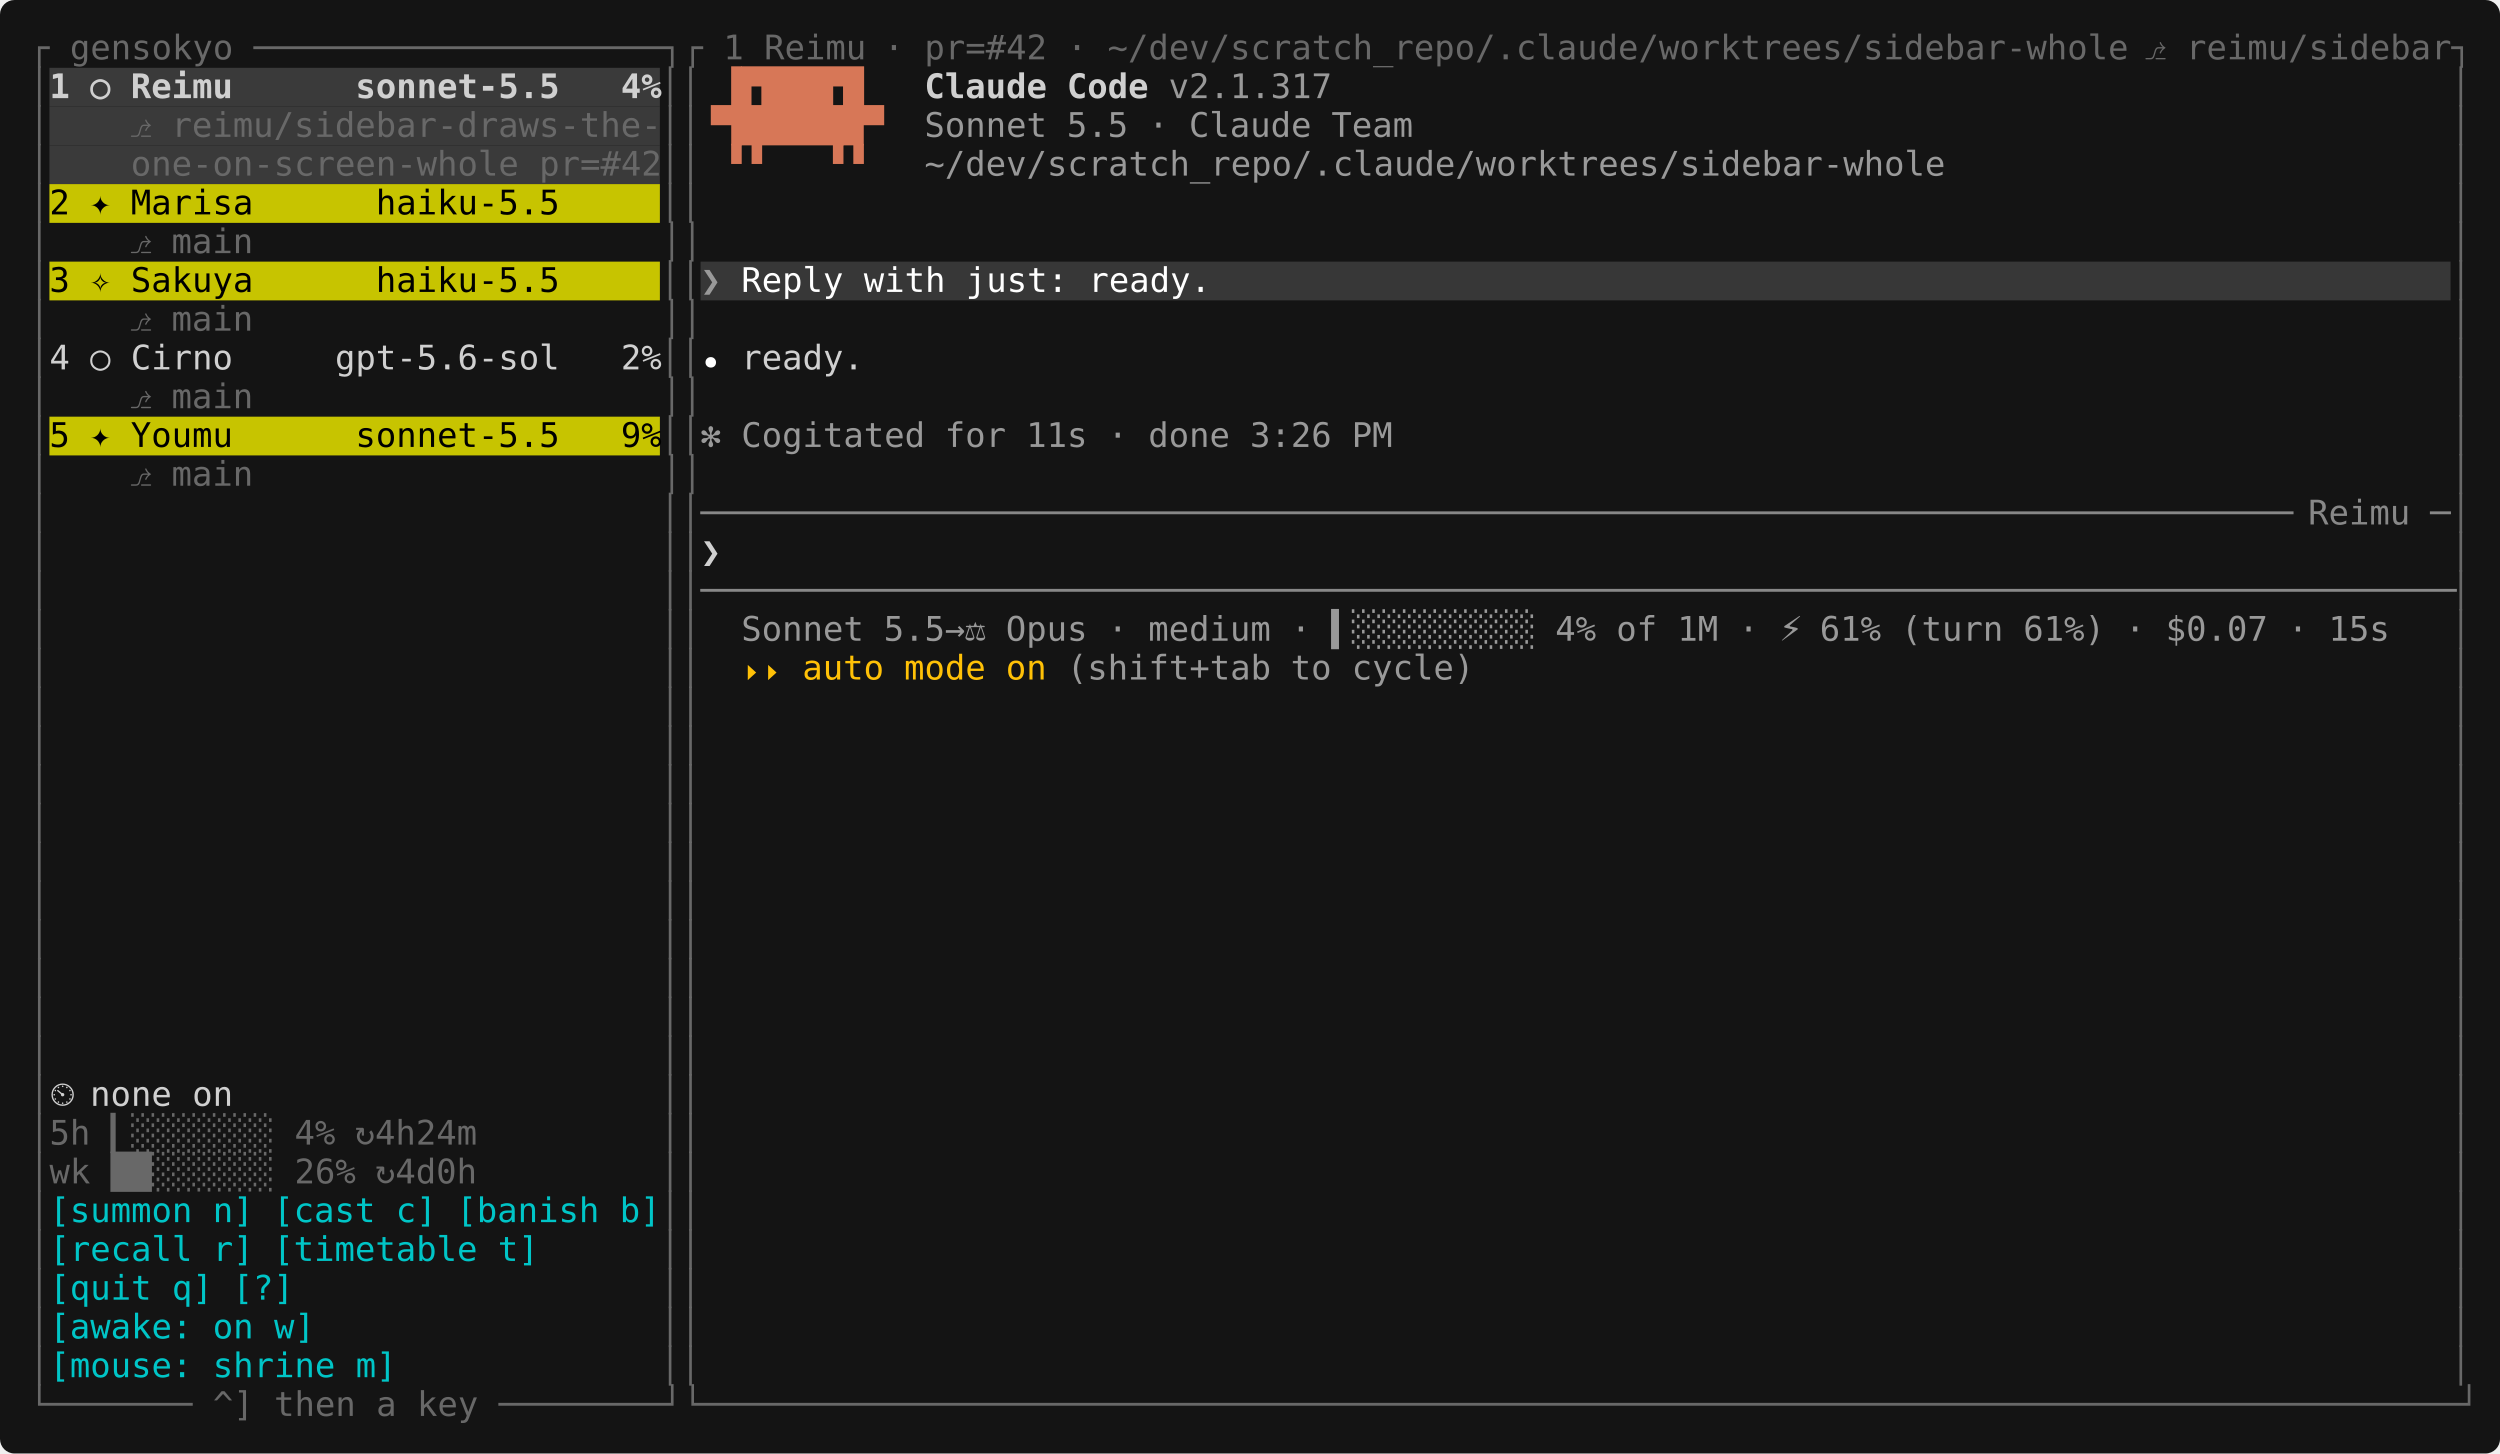
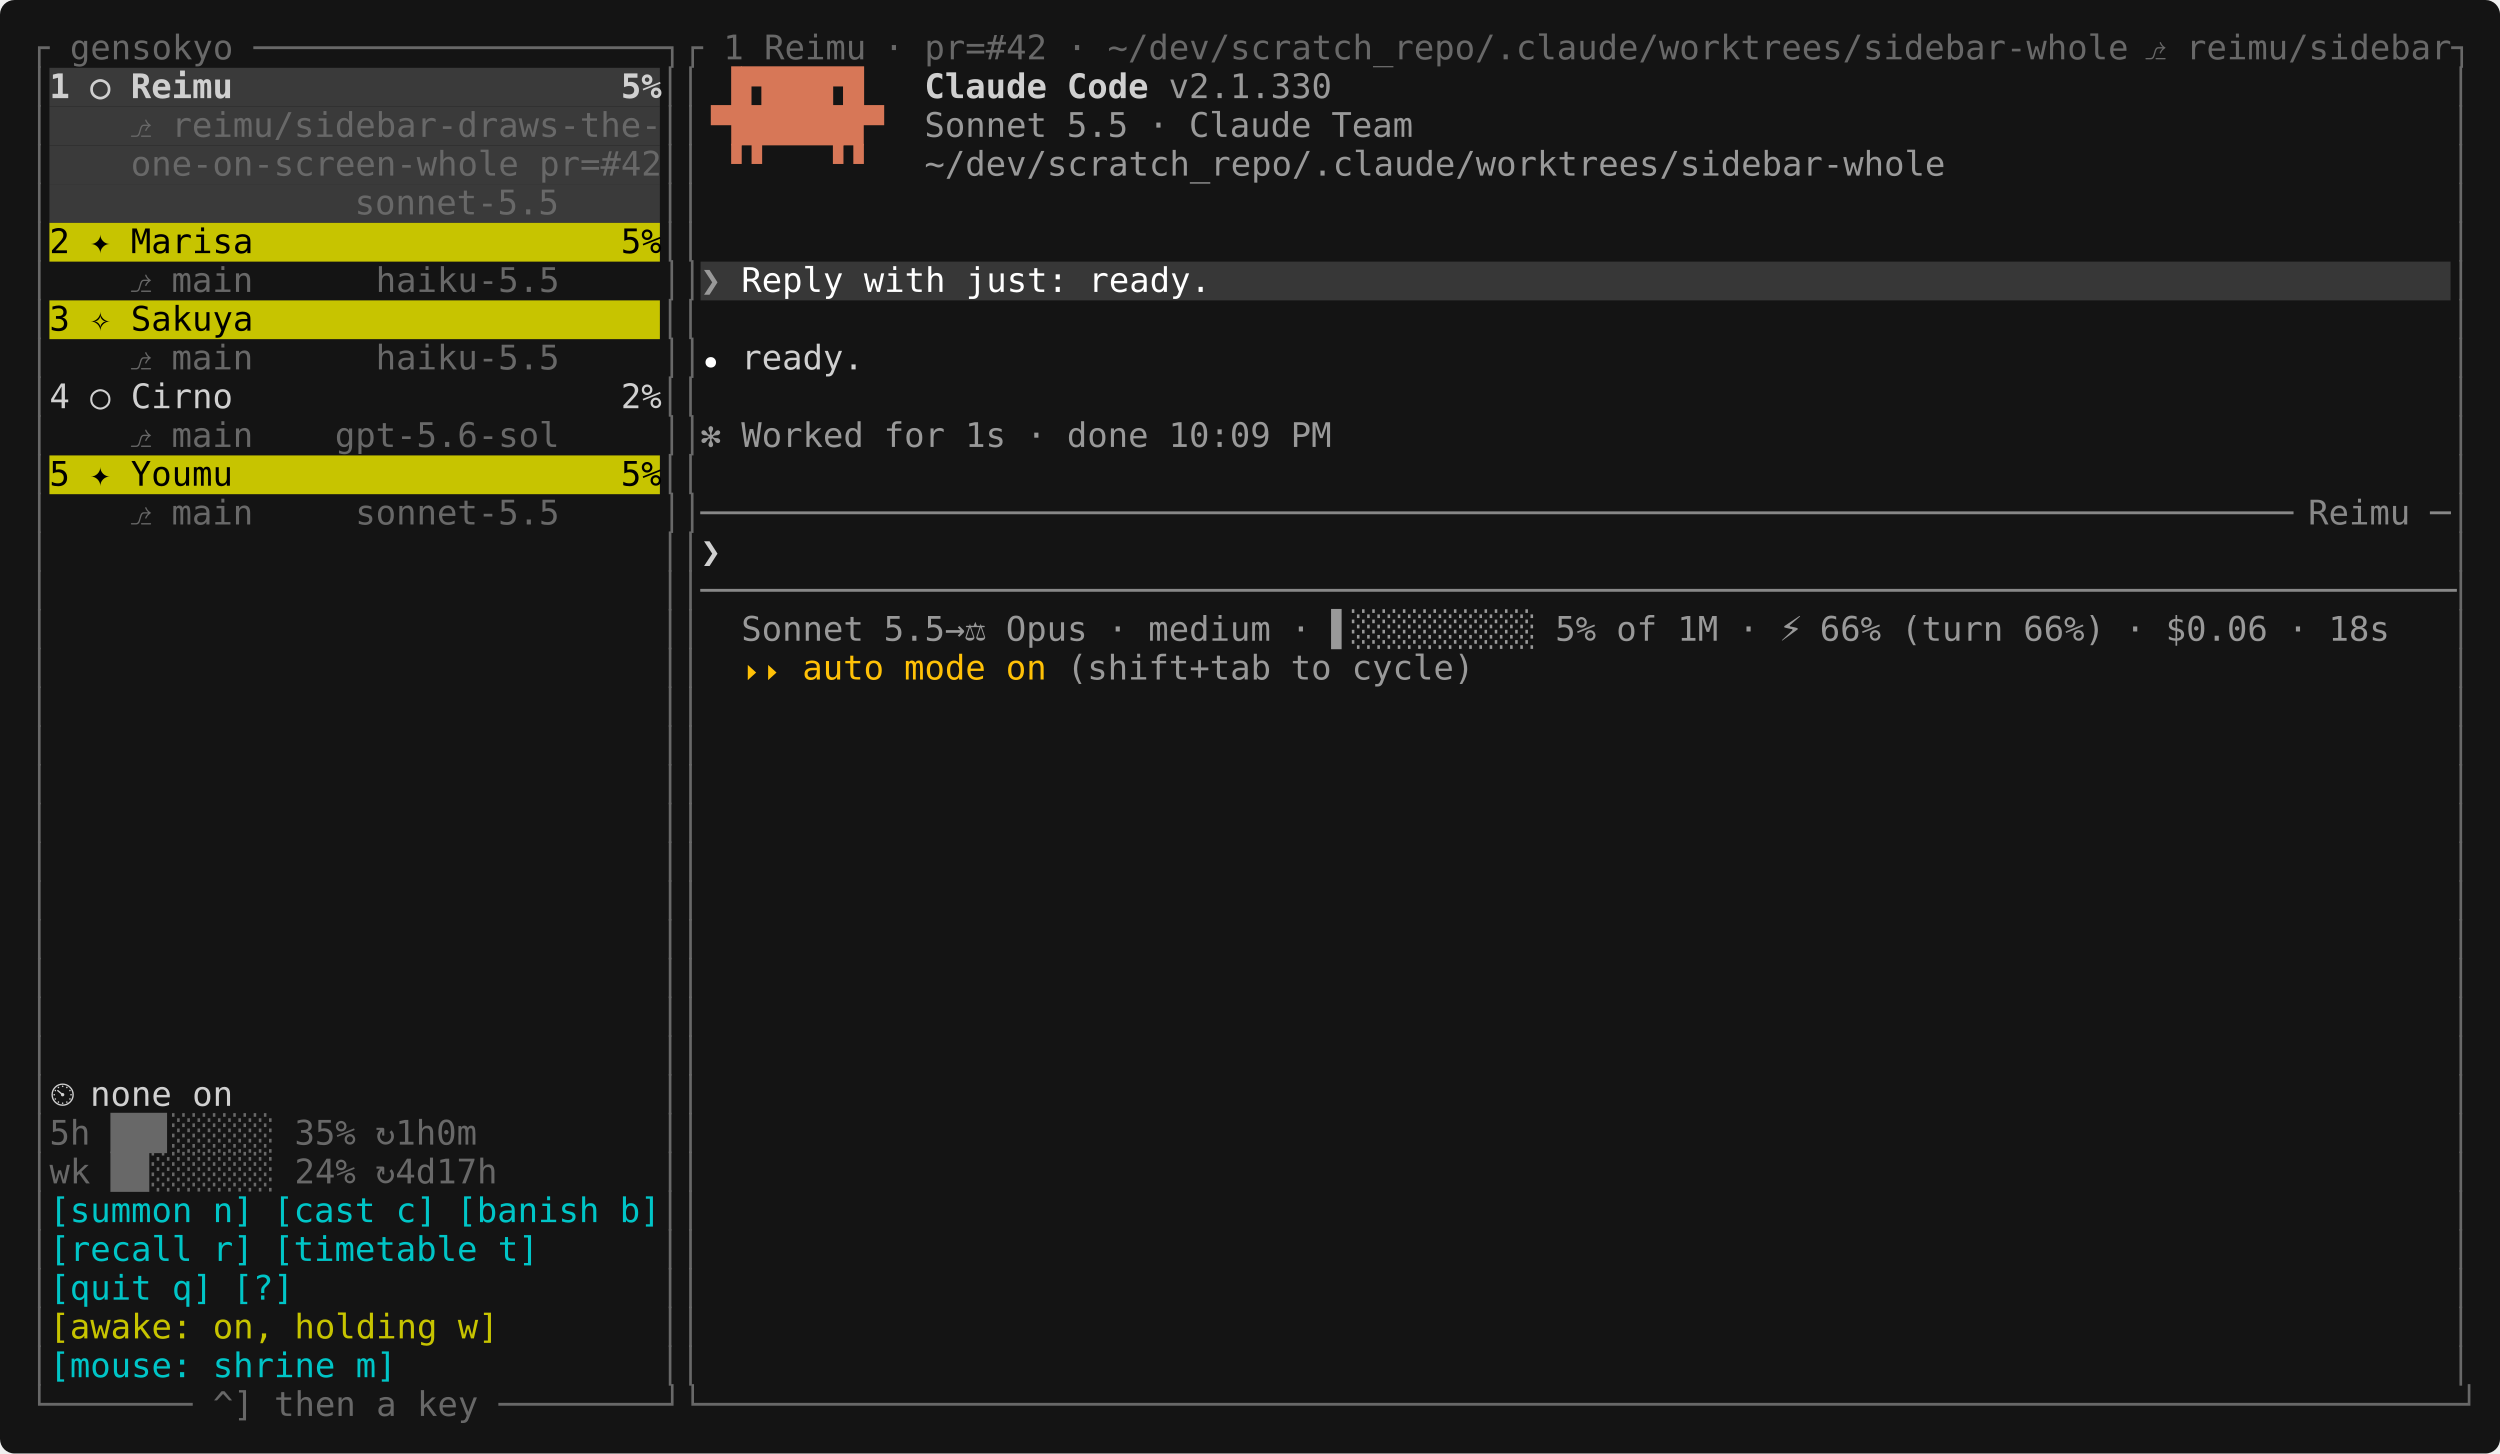
<svg xmlns="http://www.w3.org/2000/svg" xml:space="preserve" width="1032" height="600" viewBox="0 0 1032 600">
  <style>text{font-family:ui-monospace,SFMono-Regular,Menlo,Consolas,'DejaVu Sans Mono',monospace;font-size:14px;white-space:pre}.b{font-weight:bold}.d{opacity:.6}.i{font-style:italic}.u{text-decoration:underline}</style>
-   <style>.c0{fill:#686868}.c1{fill:#d0d0d0}.c2{fill:#d77757}.c3{fill:#999999}.c4{fill:#000000}.c5{fill:#ffffff}.c6{fill:#888888}.c7{fill:#ffc107}.c8{fill:#00c5c7}</style>
+   <style>.c0{fill:#686868}.c1{fill:#d0d0d0}.c2{fill:#d77757}.c3{fill:#999999}.c4{fill:#000000}.c5{fill:#ffffff}.c6{fill:#888888}.c7{fill:#ffc107}.c8{fill:#00c5c7}.c9{fill:#c7c400}</style>
  <rect width="100%" height="100%" rx="6" fill="#141414" />
  <rect x="20.4" y="28" width="252.0" height="16" fill="#3a3a3a" />
  <rect x="20.4" y="44" width="252.0" height="16" fill="#3a3a3a" />
  <rect x="20.4" y="60" width="252.0" height="16" fill="#3a3a3a" />
-   <rect x="20.4" y="76" width="252.0" height="16" fill="#c7c400" />
-   <rect x="20.4" y="108" width="252.0" height="16" fill="#c7c400" />
+   <rect x="20.4" y="76" width="252.0" height="16" fill="#3a3a3a" />
+   <rect x="20.4" y="92" width="252.0" height="16" fill="#c7c400" />
  <rect x="289.2" y="108" width="722.4" height="16" fill="#373737" />
-   <rect x="20.4" y="172" width="252.0" height="16" fill="#c7c400" />
+   <rect x="20.4" y="124" width="252.0" height="16" fill="#c7c400" />
+   <rect x="20.4" y="188" width="252.0" height="16" fill="#c7c400" />
  <text x="12.0" y="24.5" class="c0" textLength="344.4" lengthAdjust="spacingAndGlyphs">┌ gensokyo ────────────────────┐┌ 1 Reimu</text>
  <text x="364.8" y="24.5" class="c0" textLength="8.4" lengthAdjust="spacingAndGlyphs">·</text>
  <text x="381.6" y="24.5" class="c0" textLength="50.4" lengthAdjust="spacingAndGlyphs">pr=#42</text>
  <text x="440.4" y="24.5" class="c0" textLength="8.4" lengthAdjust="spacingAndGlyphs">·</text>
  <text x="457.2" y="24.5" class="c0" textLength="420.0" lengthAdjust="spacingAndGlyphs">~/dev/scratch_repo/.claude/worktrees/sidebar-whole</text>
  <text x="885.6" y="24.5" class="c0" textLength="8.4" lengthAdjust="spacingAndGlyphs">⎇</text>
  <text x="902.4" y="24.5" class="c0" textLength="117.6" lengthAdjust="spacingAndGlyphs">reimu/sidebar┐</text>
  <text x="12.0" y="40.5" class="c0" textLength="8.4" lengthAdjust="spacingAndGlyphs">│</text>
  <text x="20.4" y="40.5" class="c1 b" textLength="8.4" lengthAdjust="spacingAndGlyphs">1</text>
  <text x="37.2" y="40.5" class="c1 b" textLength="8.4" lengthAdjust="spacingAndGlyphs">○</text>
-   <text x="54.0" y="40.5" class="c1 b" textLength="218.4" lengthAdjust="spacingAndGlyphs">Reimu      sonnet-5.5   4%</text>
+   <text x="54.0" y="40.5" class="c1 b" textLength="218.4" lengthAdjust="spacingAndGlyphs">Reimu                   5%</text>
  <text x="272.4" y="40.5" class="c0" textLength="16.8" lengthAdjust="spacingAndGlyphs">││</text>
  <text x="297.6" y="40.5" class="c2" textLength="8.4" lengthAdjust="spacingAndGlyphs">▐</text>
  <text x="306.0" y="40.5" class="c2" textLength="50.4" lengthAdjust="spacingAndGlyphs">▛███▛█</text>
  <text x="381.6" y="40.5" class="c1 b" textLength="50.4" lengthAdjust="spacingAndGlyphs">Claude</text>
  <text x="440.4" y="40.5" class="c1 b" textLength="33.6" lengthAdjust="spacingAndGlyphs">Code</text>
-   <text x="482.4" y="40.5" class="c3" textLength="67.2" lengthAdjust="spacingAndGlyphs">v2.1.317</text>
+   <text x="482.4" y="40.5" class="c3" textLength="67.2" lengthAdjust="spacingAndGlyphs">v2.1.330</text>
  <text x="1011.6" y="40.5" class="c0" textLength="8.4" lengthAdjust="spacingAndGlyphs">│</text>
  <text x="12.0" y="56.5" class="c0" textLength="8.4" lengthAdjust="spacingAndGlyphs">│</text>
  <text x="54.0" y="56.5" class="c0" textLength="8.4" lengthAdjust="spacingAndGlyphs">⎇</text>
  <text x="70.8" y="56.5" class="c0" textLength="201.6" lengthAdjust="spacingAndGlyphs">reimu/sidebar-draws-the-</text>
  <text x="272.4" y="56.5" class="c0" textLength="16.8" lengthAdjust="spacingAndGlyphs">││</text>
  <text x="289.2" y="56.5" class="c2" textLength="16.8" lengthAdjust="spacingAndGlyphs">▝▜</text>
  <text x="306.0" y="56.5" class="c2" textLength="42.0" lengthAdjust="spacingAndGlyphs">█████</text>
  <text x="348.0" y="56.5" class="c2" textLength="16.8" lengthAdjust="spacingAndGlyphs">█▀</text>
  <text x="381.6" y="56.5" class="c3" textLength="50.4" lengthAdjust="spacingAndGlyphs">Sonnet</text>
  <text x="440.4" y="56.5" class="c3" textLength="25.2" lengthAdjust="spacingAndGlyphs">5.5</text>
  <text x="474.0" y="56.5" class="c3" textLength="8.4" lengthAdjust="spacingAndGlyphs">·</text>
  <text x="490.8" y="56.5" class="c3" textLength="50.4" lengthAdjust="spacingAndGlyphs">Claude</text>
  <text x="549.6" y="56.5" class="c3" textLength="33.6" lengthAdjust="spacingAndGlyphs">Team</text>
  <text x="1011.6" y="56.5" class="c0" textLength="8.4" lengthAdjust="spacingAndGlyphs">│</text>
  <text x="12.0" y="72.5" class="c0" textLength="8.4" lengthAdjust="spacingAndGlyphs">│</text>
  <text x="54.0" y="72.5" class="c0" textLength="218.4" lengthAdjust="spacingAndGlyphs">one-on-screen-whole pr=#42</text>
  <text x="272.4" y="72.5" class="c0" textLength="16.8" lengthAdjust="spacingAndGlyphs">││</text>
  <text x="297.6" y="72.5" class="c2" textLength="16.8" lengthAdjust="spacingAndGlyphs">▝▝</text>
  <text x="339.6" y="72.5" class="c2" textLength="16.8" lengthAdjust="spacingAndGlyphs">▝▝</text>
  <text x="381.6" y="72.5" class="c3" textLength="420.0" lengthAdjust="spacingAndGlyphs">~/dev/scratch_repo/.claude/worktrees/sidebar-whole</text>
  <text x="1011.6" y="72.5" class="c0" textLength="8.4" lengthAdjust="spacingAndGlyphs">│</text>
  <text x="12.0" y="88.5" class="c0" textLength="8.4" lengthAdjust="spacingAndGlyphs">│</text>
-   <text x="20.4" y="88.5" class="c4" textLength="8.4" lengthAdjust="spacingAndGlyphs">2</text>
-   <text x="37.2" y="88.5" class="c4" textLength="8.4" lengthAdjust="spacingAndGlyphs">✦</text>
-   <text x="54.0" y="88.5" class="c4" textLength="176.4" lengthAdjust="spacingAndGlyphs">Marisa      haiku-5.5</text>
+   <text x="146.4" y="88.5" class="c0" textLength="84.0" lengthAdjust="spacingAndGlyphs">sonnet-5.5</text>
  <text x="272.4" y="88.5" class="c0" textLength="16.8" lengthAdjust="spacingAndGlyphs">││</text>
  <text x="1011.6" y="88.5" class="c0" textLength="8.4" lengthAdjust="spacingAndGlyphs">│</text>
  <text x="12.0" y="104.5" class="c0" textLength="8.4" lengthAdjust="spacingAndGlyphs">│</text>
-   <text x="54.0" y="104.5" class="c0" textLength="8.4" lengthAdjust="spacingAndGlyphs">⎇</text>
-   <text x="70.8" y="104.5" class="c0" textLength="218.4" lengthAdjust="spacingAndGlyphs">main                    ││</text>
+   <text x="20.4" y="104.5" class="c4" textLength="8.4" lengthAdjust="spacingAndGlyphs">2</text>
+   <text x="37.2" y="104.5" class="c4" textLength="8.4" lengthAdjust="spacingAndGlyphs">✦</text>
+   <text x="54.0" y="104.5" class="c4" textLength="218.4" lengthAdjust="spacingAndGlyphs">Marisa                  5%</text>
+   <text x="272.4" y="104.5" class="c0" textLength="16.8" lengthAdjust="spacingAndGlyphs">││</text>
  <text x="1011.6" y="104.5" class="c0" textLength="8.4" lengthAdjust="spacingAndGlyphs">│</text>
  <text x="12.0" y="120.5" class="c0" textLength="8.4" lengthAdjust="spacingAndGlyphs">│</text>
-   <text x="20.4" y="120.5" class="c4" textLength="8.4" lengthAdjust="spacingAndGlyphs">3</text>
-   <text x="37.2" y="120.5" class="c4" textLength="8.4" lengthAdjust="spacingAndGlyphs">✧</text>
-   <text x="54.0" y="120.5" class="c4" textLength="176.4" lengthAdjust="spacingAndGlyphs">Sakuya      haiku-5.5</text>
-   <text x="272.4" y="120.5" class="c0" textLength="16.8" lengthAdjust="spacingAndGlyphs">││</text>
+   <text x="54.0" y="120.5" class="c0" textLength="8.4" lengthAdjust="spacingAndGlyphs">⎇</text>
+   <text x="70.8" y="120.5" class="c0" textLength="218.4" lengthAdjust="spacingAndGlyphs">main      haiku-5.5     ││</text>
  <text x="289.2" y="120.5" class="c3" textLength="8.4" lengthAdjust="spacingAndGlyphs">❯</text>
  <text x="306.0" y="120.5" class="c5" textLength="193.2" lengthAdjust="spacingAndGlyphs">Reply with just: ready.</text>
  <text x="1011.6" y="120.5" class="c0" textLength="8.4" lengthAdjust="spacingAndGlyphs">│</text>
  <text x="12.0" y="136.5" class="c0" textLength="8.4" lengthAdjust="spacingAndGlyphs">│</text>
-   <text x="54.0" y="136.5" class="c0" textLength="8.4" lengthAdjust="spacingAndGlyphs">⎇</text>
-   <text x="70.8" y="136.5" class="c0" textLength="218.4" lengthAdjust="spacingAndGlyphs">main                    ││</text>
+   <text x="20.4" y="136.5" class="c4" textLength="8.4" lengthAdjust="spacingAndGlyphs">3</text>
+   <text x="37.2" y="136.5" class="c4" textLength="8.4" lengthAdjust="spacingAndGlyphs">✧</text>
+   <text x="54.0" y="136.5" class="c4" textLength="50.4" lengthAdjust="spacingAndGlyphs">Sakuya</text>
+   <text x="272.4" y="136.5" class="c0" textLength="16.8" lengthAdjust="spacingAndGlyphs">││</text>
  <text x="1011.6" y="136.5" class="c0" textLength="8.4" lengthAdjust="spacingAndGlyphs">│</text>
  <text x="12.0" y="152.5" class="c0" textLength="8.4" lengthAdjust="spacingAndGlyphs">│</text>
-   <text x="20.4" y="152.5" class="c1" textLength="8.4" lengthAdjust="spacingAndGlyphs">4</text>
-   <text x="37.2" y="152.5" class="c1" textLength="8.4" lengthAdjust="spacingAndGlyphs">○</text>
-   <text x="54.0" y="152.5" class="c1" textLength="218.4" lengthAdjust="spacingAndGlyphs">Cirno     gpt-5.6-sol   2%</text>
-   <text x="272.4" y="152.5" class="c0" textLength="16.8" lengthAdjust="spacingAndGlyphs">││</text>
+   <text x="54.0" y="152.5" class="c0" textLength="8.4" lengthAdjust="spacingAndGlyphs">⎇</text>
+   <text x="70.8" y="152.5" class="c0" textLength="218.4" lengthAdjust="spacingAndGlyphs">main      haiku-5.5     ││</text>
  <text x="289.2" y="152.5" class="c5" textLength="8.4" lengthAdjust="spacingAndGlyphs">⏺</text>
  <text x="306.0" y="152.5" class="c1" textLength="50.4" lengthAdjust="spacingAndGlyphs">ready.</text>
  <text x="1011.6" y="152.5" class="c0" textLength="8.4" lengthAdjust="spacingAndGlyphs">│</text>
  <text x="12.0" y="168.5" class="c0" textLength="8.4" lengthAdjust="spacingAndGlyphs">│</text>
-   <text x="54.0" y="168.5" class="c0" textLength="8.4" lengthAdjust="spacingAndGlyphs">⎇</text>
-   <text x="70.8" y="168.5" class="c0" textLength="218.4" lengthAdjust="spacingAndGlyphs">main                    ││</text>
+   <text x="20.4" y="168.5" class="c1" textLength="8.4" lengthAdjust="spacingAndGlyphs">4</text>
+   <text x="37.2" y="168.5" class="c1" textLength="8.4" lengthAdjust="spacingAndGlyphs">○</text>
+   <text x="54.0" y="168.5" class="c1" textLength="218.4" lengthAdjust="spacingAndGlyphs">Cirno                   2%</text>
+   <text x="272.4" y="168.5" class="c0" textLength="16.8" lengthAdjust="spacingAndGlyphs">││</text>
  <text x="1011.6" y="168.5" class="c0" textLength="8.4" lengthAdjust="spacingAndGlyphs">│</text>
  <text x="12.0" y="184.5" class="c0" textLength="8.4" lengthAdjust="spacingAndGlyphs">│</text>
-   <text x="20.4" y="184.5" class="c4" textLength="8.4" lengthAdjust="spacingAndGlyphs">5</text>
-   <text x="37.2" y="184.5" class="c4" textLength="8.4" lengthAdjust="spacingAndGlyphs">✦</text>
-   <text x="54.0" y="184.5" class="c4" textLength="218.4" lengthAdjust="spacingAndGlyphs">Youmu      sonnet-5.5   9%</text>
-   <text x="272.4" y="184.5" class="c0" textLength="16.8" lengthAdjust="spacingAndGlyphs">││</text>
+   <text x="54.0" y="184.5" class="c0" textLength="8.4" lengthAdjust="spacingAndGlyphs">⎇</text>
+   <text x="70.8" y="184.5" class="c0" textLength="218.4" lengthAdjust="spacingAndGlyphs">main    gpt-5.6-sol     ││</text>
  <text x="289.2" y="184.5" class="c3" textLength="8.4" lengthAdjust="spacingAndGlyphs">✻</text>
-   <text x="306.0" y="184.5" class="c3" textLength="75.6" lengthAdjust="spacingAndGlyphs">Cogitated</text>
-   <text x="390.0" y="184.5" class="c3" textLength="25.2" lengthAdjust="spacingAndGlyphs">for</text>
-   <text x="423.6" y="184.5" class="c3" textLength="25.2" lengthAdjust="spacingAndGlyphs">11s</text>
-   <text x="457.2" y="184.5" class="c3" textLength="8.4" lengthAdjust="spacingAndGlyphs">·</text>
-   <text x="474.0" y="184.5" class="c3" textLength="33.6" lengthAdjust="spacingAndGlyphs">done</text>
-   <text x="516.0" y="184.5" class="c3" textLength="33.6" lengthAdjust="spacingAndGlyphs">3:26</text>
-   <text x="558.0" y="184.5" class="c3" textLength="16.8" lengthAdjust="spacingAndGlyphs">PM</text>
+   <text x="306.0" y="184.5" class="c3" textLength="50.4" lengthAdjust="spacingAndGlyphs">Worked</text>
+   <text x="364.8" y="184.5" class="c3" textLength="25.2" lengthAdjust="spacingAndGlyphs">for</text>
+   <text x="398.4" y="184.5" class="c3" textLength="16.8" lengthAdjust="spacingAndGlyphs">1s</text>
+   <text x="423.6" y="184.5" class="c3" textLength="8.4" lengthAdjust="spacingAndGlyphs">·</text>
+   <text x="440.4" y="184.5" class="c3" textLength="33.6" lengthAdjust="spacingAndGlyphs">done</text>
+   <text x="482.4" y="184.5" class="c3" textLength="42.0" lengthAdjust="spacingAndGlyphs">10:09</text>
+   <text x="532.8" y="184.5" class="c3" textLength="16.8" lengthAdjust="spacingAndGlyphs">PM</text>
  <text x="1011.6" y="184.5" class="c0" textLength="8.4" lengthAdjust="spacingAndGlyphs">│</text>
  <text x="12.0" y="200.5" class="c0" textLength="8.4" lengthAdjust="spacingAndGlyphs">│</text>
-   <text x="54.0" y="200.5" class="c0" textLength="8.4" lengthAdjust="spacingAndGlyphs">⎇</text>
-   <text x="70.8" y="200.5" class="c0" textLength="218.4" lengthAdjust="spacingAndGlyphs">main                    ││</text>
+   <text x="20.4" y="200.5" class="c4" textLength="8.4" lengthAdjust="spacingAndGlyphs">5</text>
+   <text x="37.2" y="200.5" class="c4" textLength="8.4" lengthAdjust="spacingAndGlyphs">✦</text>
+   <text x="54.0" y="200.5" class="c4" textLength="218.4" lengthAdjust="spacingAndGlyphs">Youmu                   5%</text>
+   <text x="272.4" y="200.5" class="c0" textLength="16.8" lengthAdjust="spacingAndGlyphs">││</text>
  <text x="1011.6" y="200.5" class="c0" textLength="8.4" lengthAdjust="spacingAndGlyphs">│</text>
  <text x="12.0" y="216.5" class="c0" textLength="8.4" lengthAdjust="spacingAndGlyphs">│</text>
-   <text x="272.4" y="216.5" class="c0" textLength="16.8" lengthAdjust="spacingAndGlyphs">││</text>
+   <text x="54.0" y="216.5" class="c0" textLength="8.4" lengthAdjust="spacingAndGlyphs">⎇</text>
+   <text x="70.8" y="216.5" class="c0" textLength="218.4" lengthAdjust="spacingAndGlyphs">main     sonnet-5.5     ││</text>
  <text x="289.2" y="216.5" class="c6" textLength="655.2" lengthAdjust="spacingAndGlyphs">──────────────────────────────────────────────────────────────────────────────</text>
  <text x="952.8" y="216.5" class="c6" textLength="42.0" lengthAdjust="spacingAndGlyphs">Reimu</text>
  <text x="1003.2" y="216.5" class="c6" textLength="8.4" lengthAdjust="spacingAndGlyphs">─</text>
  <text x="1011.6" y="216.5" class="c0" textLength="8.4" lengthAdjust="spacingAndGlyphs">│</text>
  <text x="12.0" y="232.5" class="c0" textLength="8.4" lengthAdjust="spacingAndGlyphs">│</text>
  <text x="272.4" y="232.5" class="c0" textLength="16.8" lengthAdjust="spacingAndGlyphs">││</text>
  <text x="289.2" y="232.5" class="c1" textLength="8.4" lengthAdjust="spacingAndGlyphs">❯</text>
  <text x="297.6" y="232.5" class="c1" textLength="8.4" lengthAdjust="spacingAndGlyphs" />
  <text x="1011.6" y="232.5" class="c0" textLength="8.4" lengthAdjust="spacingAndGlyphs">│</text>
  <text x="12.0" y="248.5" class="c0" textLength="8.4" lengthAdjust="spacingAndGlyphs">│</text>
  <text x="272.4" y="248.5" class="c0" textLength="16.8" lengthAdjust="spacingAndGlyphs">││</text>
  <text x="289.2" y="248.5" class="c6" textLength="722.4" lengthAdjust="spacingAndGlyphs">──────────────────────────────────────────────────────────────────────────────────────</text>
  <text x="1011.6" y="248.5" class="c0" textLength="8.4" lengthAdjust="spacingAndGlyphs">│</text>
  <text x="12.0" y="264.5" class="c0" textLength="8.4" lengthAdjust="spacingAndGlyphs">│</text>
  <text x="272.4" y="264.5" class="c0" textLength="16.8" lengthAdjust="spacingAndGlyphs">││</text>
  <text x="306.0" y="264.5" class="c3" textLength="50.4" lengthAdjust="spacingAndGlyphs">Sonnet</text>
  <text x="364.8" y="264.5" class="c3" textLength="25.2" lengthAdjust="spacingAndGlyphs">5.5</text>
  <text x="390.0" y="264.5" class="c3" textLength="8.4" lengthAdjust="spacingAndGlyphs">→</text>
  <text x="398.4" y="264.5" class="c3" textLength="8.4" lengthAdjust="spacingAndGlyphs">⚖</text>
  <text x="415.2" y="264.5" class="c3" textLength="33.6" lengthAdjust="spacingAndGlyphs">Opus</text>
  <text x="457.2" y="264.5" class="c3" textLength="8.4" lengthAdjust="spacingAndGlyphs">·</text>
  <text x="474.0" y="264.5" class="c3" textLength="50.4" lengthAdjust="spacingAndGlyphs">medium</text>
  <text x="532.8" y="264.5" class="c3" textLength="8.4" lengthAdjust="spacingAndGlyphs">·</text>
-   <text x="549.6" y="264.5" class="c3" textLength="84.0" lengthAdjust="spacingAndGlyphs">▍░░░░░░░░░</text>
-   <text x="642.0" y="264.5" class="c3" textLength="16.8" lengthAdjust="spacingAndGlyphs">4%</text>
+   <text x="549.6" y="264.5" class="c3" textLength="84.0" lengthAdjust="spacingAndGlyphs">▌░░░░░░░░░</text>
+   <text x="642.0" y="264.5" class="c3" textLength="16.8" lengthAdjust="spacingAndGlyphs">5%</text>
  <text x="667.2" y="264.5" class="c3" textLength="16.8" lengthAdjust="spacingAndGlyphs">of</text>
  <text x="692.4" y="264.5" class="c3" textLength="16.8" lengthAdjust="spacingAndGlyphs">1M</text>
  <text x="717.6" y="264.5" class="c3" textLength="8.4" lengthAdjust="spacingAndGlyphs">·</text>
  <text x="734.4" y="264.5" class="c3" textLength="16.8" lengthAdjust="spacingAndGlyphs">⚡</text>
-   <text x="751.2" y="264.5" class="c3" textLength="25.2" lengthAdjust="spacingAndGlyphs">61%</text>
+   <text x="751.2" y="264.5" class="c3" textLength="25.2" lengthAdjust="spacingAndGlyphs">66%</text>
  <text x="784.8" y="264.5" class="c3" textLength="42.0" lengthAdjust="spacingAndGlyphs">(turn</text>
-   <text x="835.2" y="264.5" class="c3" textLength="33.6" lengthAdjust="spacingAndGlyphs">61%)</text>
+   <text x="835.2" y="264.5" class="c3" textLength="33.6" lengthAdjust="spacingAndGlyphs">66%)</text>
  <text x="877.2" y="264.5" class="c3" textLength="8.4" lengthAdjust="spacingAndGlyphs">·</text>
-   <text x="894.0" y="264.5" class="c3" textLength="42.0" lengthAdjust="spacingAndGlyphs">$0.07</text>
+   <text x="894.0" y="264.5" class="c3" textLength="42.0" lengthAdjust="spacingAndGlyphs">$0.06</text>
  <text x="944.4" y="264.5" class="c3" textLength="8.4" lengthAdjust="spacingAndGlyphs">·</text>
-   <text x="961.2" y="264.5" class="c3" textLength="25.2" lengthAdjust="spacingAndGlyphs">15s</text>
+   <text x="961.2" y="264.5" class="c3" textLength="25.2" lengthAdjust="spacingAndGlyphs">18s</text>
  <text x="1011.6" y="264.5" class="c0" textLength="8.4" lengthAdjust="spacingAndGlyphs">│</text>
  <text x="12.0" y="280.5" class="c0" textLength="8.4" lengthAdjust="spacingAndGlyphs">│</text>
  <text x="272.4" y="280.5" class="c0" textLength="16.8" lengthAdjust="spacingAndGlyphs">││</text>
  <text x="306.0" y="280.5" class="c7" textLength="8.4" lengthAdjust="spacingAndGlyphs">⏵</text>
  <text x="314.4" y="280.5" class="c7" textLength="8.4" lengthAdjust="spacingAndGlyphs">⏵</text>
  <text x="331.2" y="280.5" class="c7" textLength="33.6" lengthAdjust="spacingAndGlyphs">auto</text>
  <text x="373.2" y="280.5" class="c7" textLength="33.6" lengthAdjust="spacingAndGlyphs">mode</text>
  <text x="415.2" y="280.5" class="c7" textLength="16.8" lengthAdjust="spacingAndGlyphs">on</text>
  <text x="440.4" y="280.5" class="c3" textLength="84.0" lengthAdjust="spacingAndGlyphs">(shift+tab</text>
  <text x="532.8" y="280.5" class="c3" textLength="16.8" lengthAdjust="spacingAndGlyphs">to</text>
  <text x="558.0" y="280.5" class="c3" textLength="50.4" lengthAdjust="spacingAndGlyphs">cycle)</text>
  <text x="1011.6" y="280.5" class="c0" textLength="8.4" lengthAdjust="spacingAndGlyphs">│</text>
  <text x="12.0" y="296.5" class="c0" textLength="8.4" lengthAdjust="spacingAndGlyphs">│</text>
  <text x="272.4" y="296.5" class="c0" textLength="16.8" lengthAdjust="spacingAndGlyphs">││</text>
  <text x="1011.6" y="296.5" class="c0" textLength="8.4" lengthAdjust="spacingAndGlyphs">│</text>
  <text x="12.0" y="312.5" class="c0" textLength="8.4" lengthAdjust="spacingAndGlyphs">│</text>
  <text x="272.4" y="312.5" class="c0" textLength="16.8" lengthAdjust="spacingAndGlyphs">││</text>
  <text x="1011.6" y="312.5" class="c0" textLength="8.4" lengthAdjust="spacingAndGlyphs">│</text>
  <text x="12.0" y="328.5" class="c0" textLength="8.4" lengthAdjust="spacingAndGlyphs">│</text>
  <text x="272.4" y="328.5" class="c0" textLength="16.8" lengthAdjust="spacingAndGlyphs">││</text>
  <text x="1011.6" y="328.5" class="c0" textLength="8.4" lengthAdjust="spacingAndGlyphs">│</text>
  <text x="12.0" y="344.5" class="c0" textLength="8.4" lengthAdjust="spacingAndGlyphs">│</text>
  <text x="272.4" y="344.5" class="c0" textLength="16.8" lengthAdjust="spacingAndGlyphs">││</text>
  <text x="1011.6" y="344.5" class="c0" textLength="8.4" lengthAdjust="spacingAndGlyphs">│</text>
  <text x="12.0" y="360.5" class="c0" textLength="8.4" lengthAdjust="spacingAndGlyphs">│</text>
  <text x="272.4" y="360.5" class="c0" textLength="16.8" lengthAdjust="spacingAndGlyphs">││</text>
  <text x="1011.6" y="360.5" class="c0" textLength="8.4" lengthAdjust="spacingAndGlyphs">│</text>
  <text x="12.0" y="376.5" class="c0" textLength="8.4" lengthAdjust="spacingAndGlyphs">│</text>
  <text x="272.4" y="376.5" class="c0" textLength="16.8" lengthAdjust="spacingAndGlyphs">││</text>
  <text x="1011.6" y="376.5" class="c0" textLength="8.4" lengthAdjust="spacingAndGlyphs">│</text>
  <text x="12.0" y="392.5" class="c0" textLength="8.4" lengthAdjust="spacingAndGlyphs">│</text>
  <text x="272.4" y="392.5" class="c0" textLength="16.8" lengthAdjust="spacingAndGlyphs">││</text>
  <text x="1011.6" y="392.5" class="c0" textLength="8.4" lengthAdjust="spacingAndGlyphs">│</text>
  <text x="12.0" y="408.5" class="c0" textLength="8.4" lengthAdjust="spacingAndGlyphs">│</text>
  <text x="272.4" y="408.5" class="c0" textLength="16.8" lengthAdjust="spacingAndGlyphs">││</text>
  <text x="1011.6" y="408.5" class="c0" textLength="8.4" lengthAdjust="spacingAndGlyphs">│</text>
  <text x="12.0" y="424.5" class="c0" textLength="8.4" lengthAdjust="spacingAndGlyphs">│</text>
  <text x="272.4" y="424.5" class="c0" textLength="16.8" lengthAdjust="spacingAndGlyphs">││</text>
  <text x="1011.6" y="424.5" class="c0" textLength="8.4" lengthAdjust="spacingAndGlyphs">│</text>
  <text x="12.0" y="440.5" class="c0" textLength="8.4" lengthAdjust="spacingAndGlyphs">│</text>
  <text x="272.4" y="440.5" class="c0" textLength="16.8" lengthAdjust="spacingAndGlyphs">││</text>
  <text x="1011.6" y="440.5" class="c0" textLength="8.4" lengthAdjust="spacingAndGlyphs">│</text>
  <text x="12.0" y="456.5" class="c0" textLength="8.4" lengthAdjust="spacingAndGlyphs">│</text>
  <text x="20.4" y="456.5" class="c1" textLength="8.4" lengthAdjust="spacingAndGlyphs">⏲</text>
  <text x="37.2" y="456.5" class="c1" textLength="58.8" lengthAdjust="spacingAndGlyphs">none on</text>
  <text x="272.4" y="456.5" class="c0" textLength="16.8" lengthAdjust="spacingAndGlyphs">││</text>
  <text x="1011.6" y="456.5" class="c0" textLength="8.4" lengthAdjust="spacingAndGlyphs">│</text>
-   <text x="12.0" y="472.5" class="c0" textLength="126.0" lengthAdjust="spacingAndGlyphs">│5h ▎░░░░░░░ 4%</text>
-   <text x="146.4" y="472.5" class="c0" textLength="8.4" lengthAdjust="spacingAndGlyphs">↻</text>
-   <text x="154.8" y="472.5" class="c0" textLength="42.0" lengthAdjust="spacingAndGlyphs">4h24m</text>
+   <text x="12.0" y="472.5" class="c0" textLength="134.4" lengthAdjust="spacingAndGlyphs">│5h ██▊░░░░░ 35%</text>
+   <text x="154.8" y="472.5" class="c0" textLength="8.4" lengthAdjust="spacingAndGlyphs">↻</text>
+   <text x="163.2" y="472.5" class="c0" textLength="33.6" lengthAdjust="spacingAndGlyphs">1h0m</text>
  <text x="272.4" y="472.5" class="c0" textLength="16.8" lengthAdjust="spacingAndGlyphs">││</text>
  <text x="1011.6" y="472.5" class="c0" textLength="8.4" lengthAdjust="spacingAndGlyphs">│</text>
-   <text x="12.0" y="488.5" class="c0" textLength="134.4" lengthAdjust="spacingAndGlyphs">│wk ██░░░░░░ 26%</text>
+   <text x="12.0" y="488.5" class="c0" textLength="134.4" lengthAdjust="spacingAndGlyphs">│wk █▉░░░░░░ 24%</text>
  <text x="154.8" y="488.5" class="c0" textLength="8.4" lengthAdjust="spacingAndGlyphs">↻</text>
-   <text x="163.2" y="488.5" class="c0" textLength="33.6" lengthAdjust="spacingAndGlyphs">4d0h</text>
+   <text x="163.2" y="488.5" class="c0" textLength="42.0" lengthAdjust="spacingAndGlyphs">4d17h</text>
  <text x="272.4" y="488.5" class="c0" textLength="16.8" lengthAdjust="spacingAndGlyphs">││</text>
  <text x="1011.6" y="488.5" class="c0" textLength="8.4" lengthAdjust="spacingAndGlyphs">│</text>
  <text x="12.0" y="504.5" class="c0" textLength="8.4" lengthAdjust="spacingAndGlyphs">│</text>
  <text x="20.4" y="504.5" class="c8" textLength="84.0" lengthAdjust="spacingAndGlyphs">[summon n]</text>
  <text x="112.8" y="504.5" class="c8" textLength="67.2" lengthAdjust="spacingAndGlyphs">[cast c]</text>
  <text x="188.4" y="504.5" class="c8" textLength="84.0" lengthAdjust="spacingAndGlyphs">[banish b]</text>
  <text x="272.4" y="504.5" class="c0" textLength="16.8" lengthAdjust="spacingAndGlyphs">││</text>
  <text x="1011.6" y="504.5" class="c0" textLength="8.4" lengthAdjust="spacingAndGlyphs">│</text>
  <text x="12.0" y="520.5" class="c0" textLength="8.4" lengthAdjust="spacingAndGlyphs">│</text>
  <text x="20.4" y="520.5" class="c8" textLength="84.0" lengthAdjust="spacingAndGlyphs">[recall r]</text>
  <text x="112.8" y="520.5" class="c8" textLength="109.2" lengthAdjust="spacingAndGlyphs">[timetable t]</text>
  <text x="272.4" y="520.5" class="c0" textLength="16.8" lengthAdjust="spacingAndGlyphs">││</text>
  <text x="1011.6" y="520.5" class="c0" textLength="8.4" lengthAdjust="spacingAndGlyphs">│</text>
  <text x="12.0" y="536.5" class="c0" textLength="8.4" lengthAdjust="spacingAndGlyphs">│</text>
  <text x="20.4" y="536.5" class="c8" textLength="67.2" lengthAdjust="spacingAndGlyphs">[quit q]</text>
  <text x="96.0" y="536.5" class="c8" textLength="25.2" lengthAdjust="spacingAndGlyphs">[?]</text>
  <text x="272.4" y="536.5" class="c0" textLength="16.8" lengthAdjust="spacingAndGlyphs">││</text>
  <text x="1011.6" y="536.5" class="c0" textLength="8.4" lengthAdjust="spacingAndGlyphs">│</text>
  <text x="12.0" y="552.5" class="c0" textLength="8.4" lengthAdjust="spacingAndGlyphs">│</text>
-   <text x="20.4" y="552.5" class="c8" textLength="109.2" lengthAdjust="spacingAndGlyphs">[awake: on w]</text>
+   <text x="20.4" y="552.5" class="c9" textLength="184.8" lengthAdjust="spacingAndGlyphs">[awake: on, holding w]</text>
  <text x="272.4" y="552.5" class="c0" textLength="16.8" lengthAdjust="spacingAndGlyphs">││</text>
  <text x="1011.6" y="552.5" class="c0" textLength="8.4" lengthAdjust="spacingAndGlyphs">│</text>
  <text x="12.0" y="568.5" class="c0" textLength="8.4" lengthAdjust="spacingAndGlyphs">│</text>
  <text x="20.4" y="568.5" class="c8" textLength="142.8" lengthAdjust="spacingAndGlyphs">[mouse: shrine m]</text>
  <text x="272.4" y="568.5" class="c0" textLength="16.8" lengthAdjust="spacingAndGlyphs">││</text>
  <text x="1011.6" y="568.5" class="c0" textLength="8.4" lengthAdjust="spacingAndGlyphs">│</text>
  <text x="12.0" y="584.5" class="c0" textLength="1008.0" lengthAdjust="spacingAndGlyphs">└─────── ^] then a key ────────┘└──────────────────────────────────────────────────────────────────────────────────────┘</text>
</svg>
